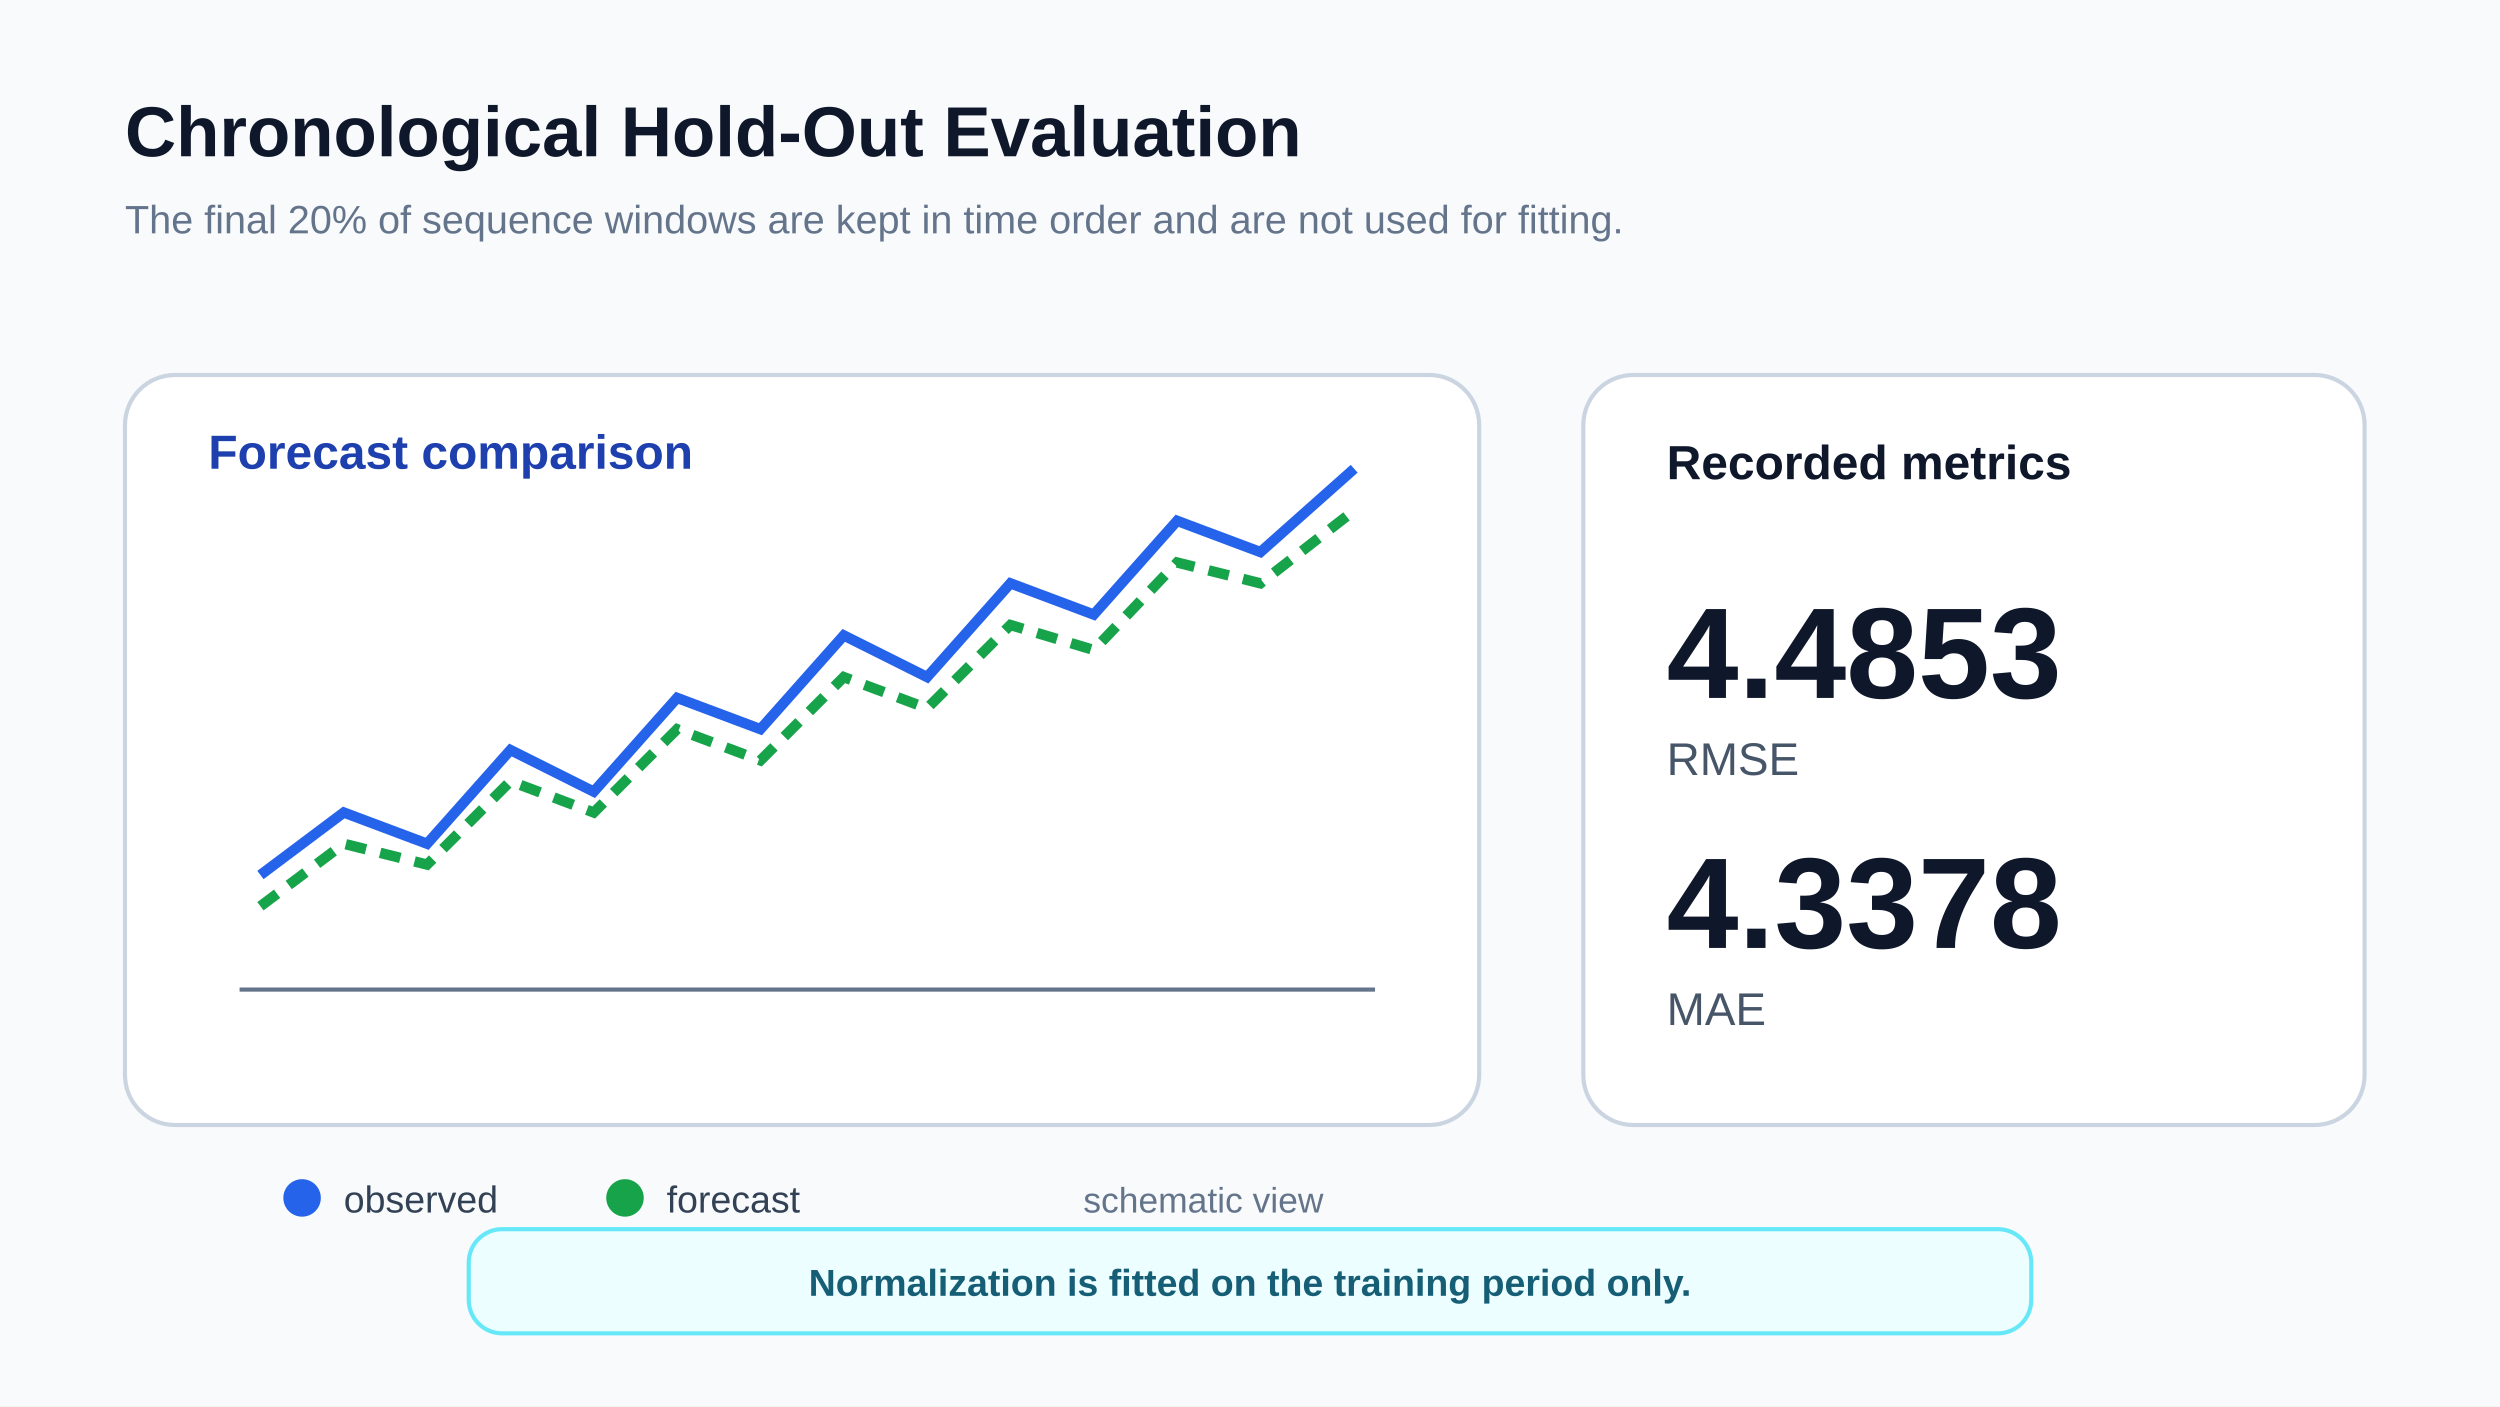
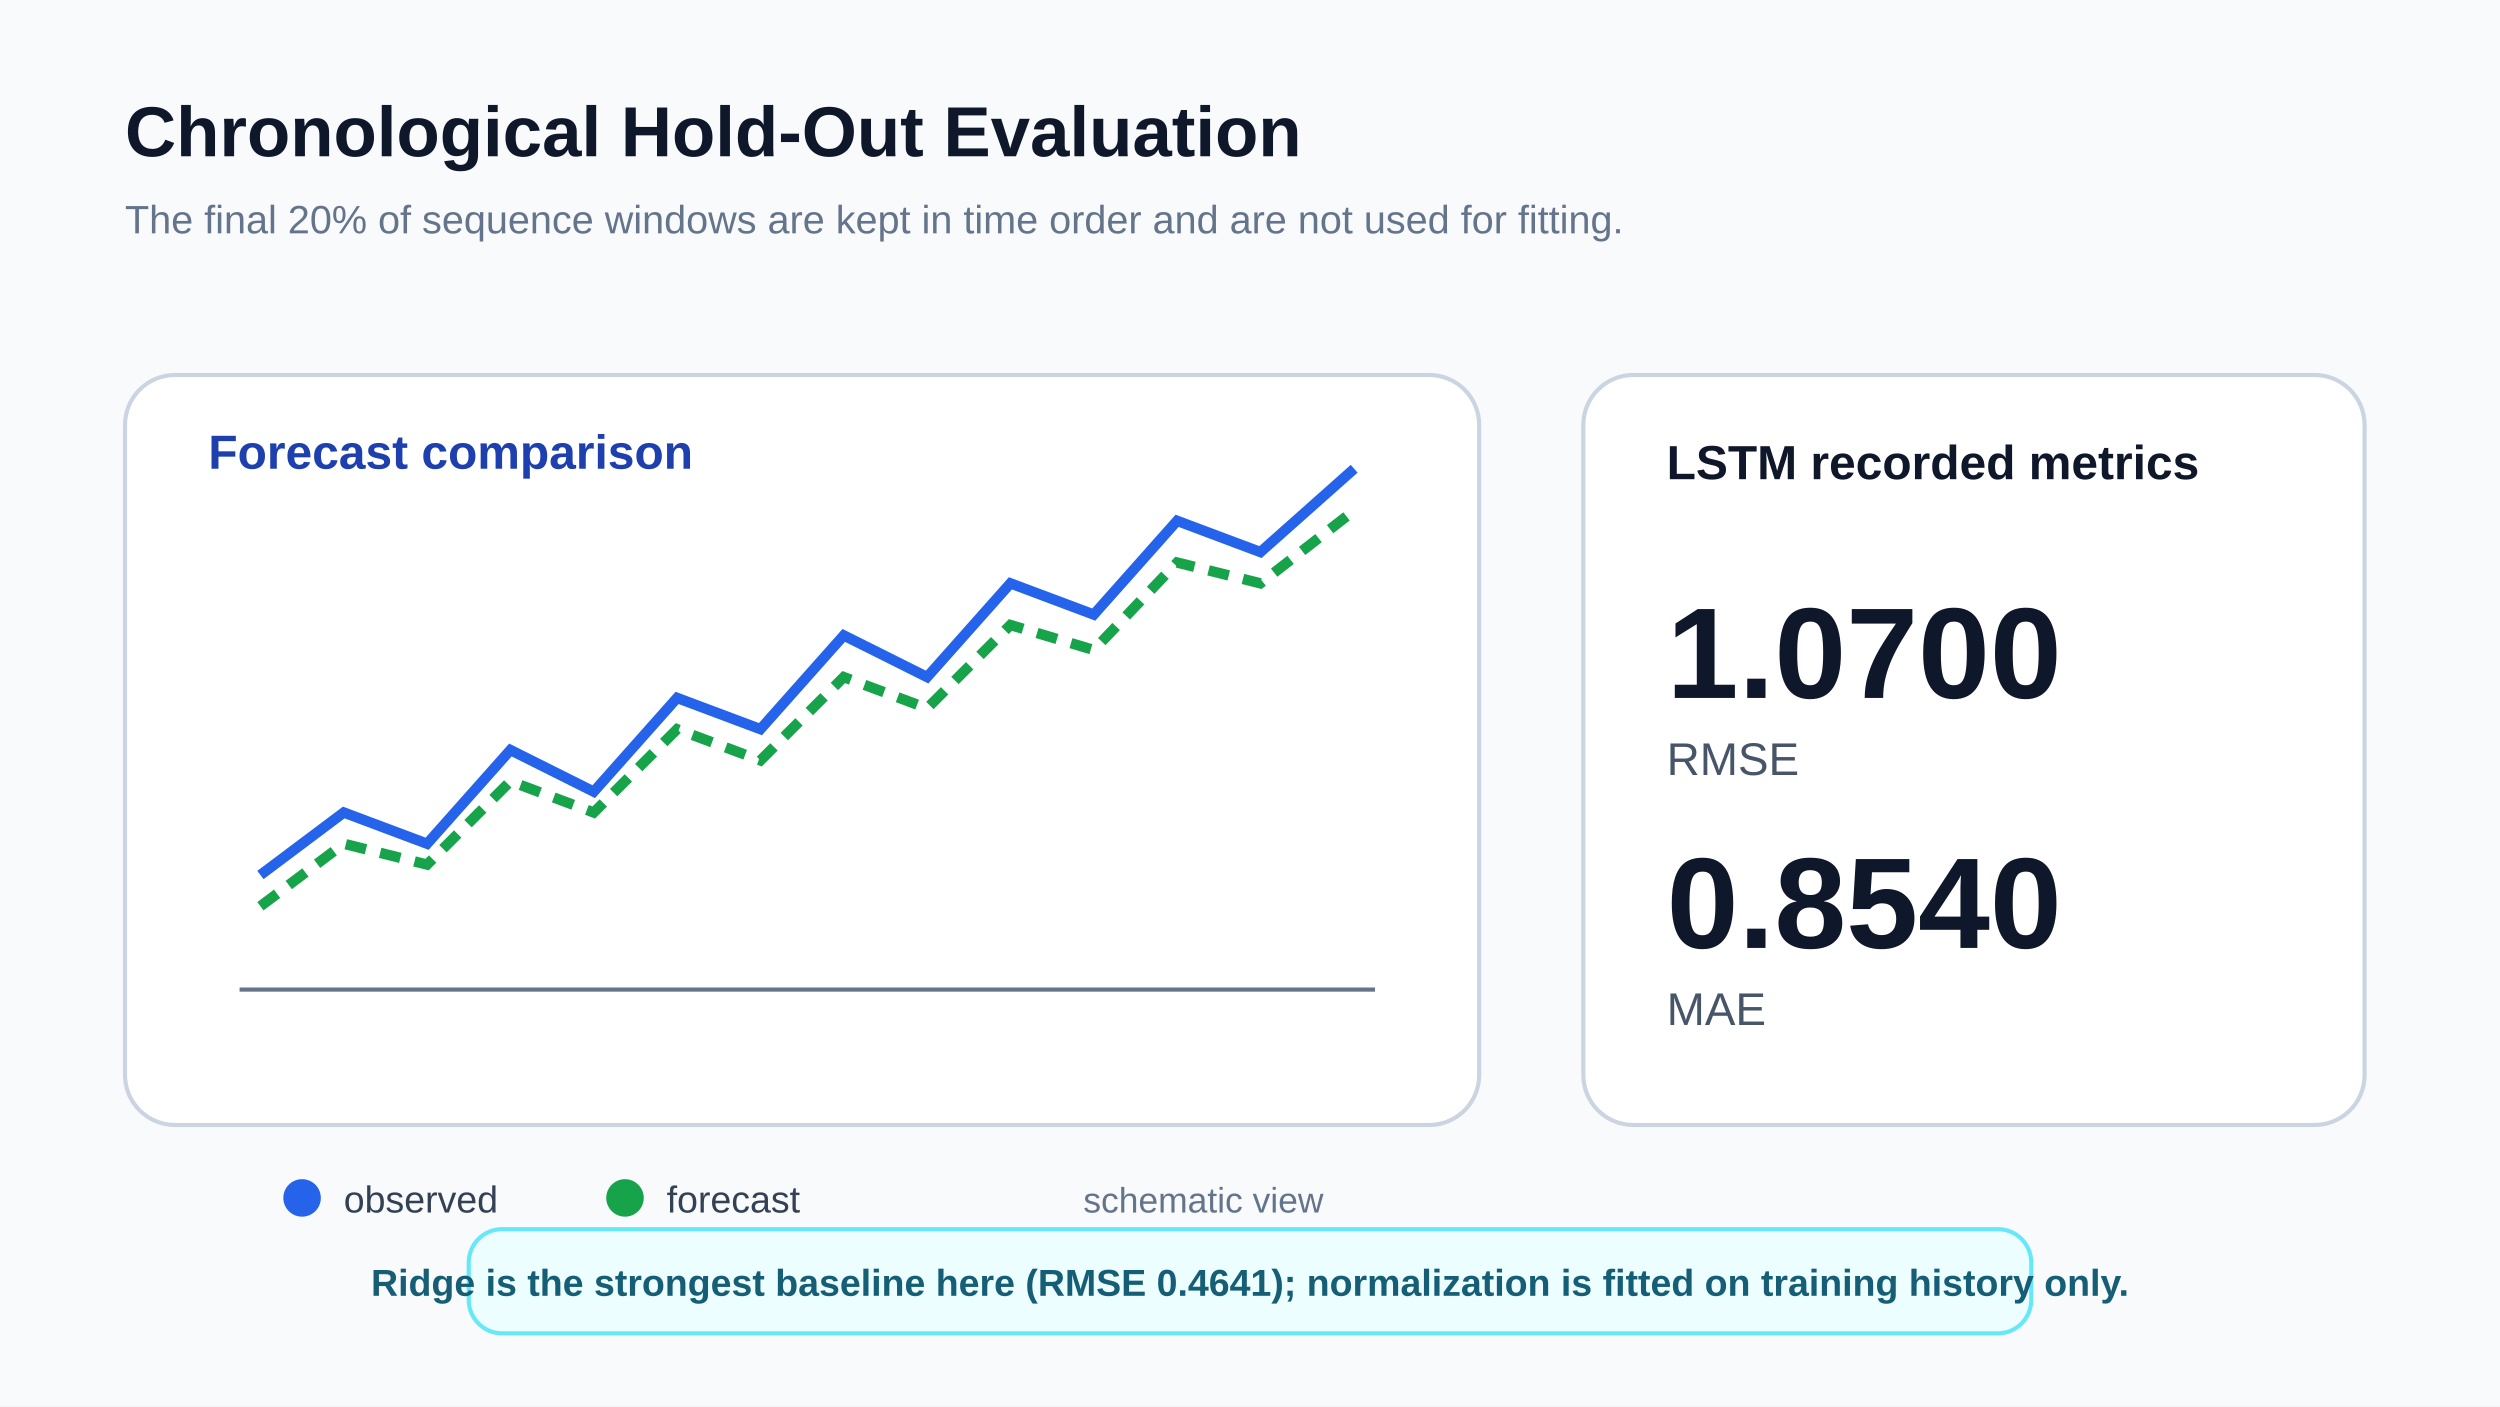
<svg xmlns="http://www.w3.org/2000/svg" width="1200" height="675">
  <rect width="1200" height="675" fill="#f8fafc" />
  <text x="60" y="75" font-family="Arial" font-size="34" font-weight="700" fill="#0f172a">Chronological Hold-Out Evaluation</text>
  <text x="60" y="112" font-family="Arial" font-size="19" fill="#64748b">The final 20% of sequence windows are kept in time order and are not used for fitting.</text>
  <rect x="60" y="180" width="650" height="360" rx="24" fill="#fff" stroke="#cbd5e1" stroke-width="2" />
  <text x="100" y="225" font-family="Arial" font-size="23" font-weight="700" fill="#1e40af">Forecast comparison</text>
  <line x1="115" y1="475" x2="660" y2="475" stroke="#64748b" stroke-width="2" />
  <polyline points="125,420 165,390 205,405 245,360 285,380 325,335 365,350 405,305 445,325 485,280 525,295 565,250 605,265 650,225" fill="none" stroke="#2563eb" stroke-width="5" />
  <polyline points="125,435 165,405 205,415 245,375 285,390 325,350 365,365 405,325 445,340 485,300 525,312 565,270 605,280 650,245" fill="none" stroke="#16a34a" stroke-width="5" stroke-dasharray="10 7" />
  <circle cx="145" cy="575" r="9" fill="#2563eb" />
  <text x="165" y="582" font-family="Arial" font-size="18" fill="#334155">observed</text>
  <circle cx="300" cy="575" r="9" fill="#16a34a" />
  <text x="320" y="582" font-family="Arial" font-size="18" fill="#334155">forecast</text>
  <text x="520" y="582" font-family="Arial" font-size="17" fill="#64748b">schematic view</text>
  <rect x="760" y="180" width="375" height="360" rx="24" fill="#fff" stroke="#cbd5e1" stroke-width="2" />
-   <text x="800" y="230" font-family="Arial" font-size="23" font-weight="700" fill="#0f172a">Recorded metrics</text>
-   <text x="800" y="335" font-family="Arial" font-size="62" font-weight="700" fill="#0f172a">4.4853</text>
+   <text x="800" y="230" font-family="Arial" font-size="23" font-weight="700" fill="#0f172a">LSTM recorded metrics</text>
+   <text x="800" y="335" font-family="Arial" font-size="62" font-weight="700" fill="#0f172a">1.0700</text>
  <text x="800" y="372" font-family="Arial" font-size="22" fill="#475569">RMSE</text>
-   <text x="800" y="455" font-family="Arial" font-size="62" font-weight="700" fill="#0f172a">4.3378</text>
+   <text x="800" y="455" font-family="Arial" font-size="62" font-weight="700" fill="#0f172a">0.8540</text>
  <text x="800" y="492" font-family="Arial" font-size="22" fill="#475569">MAE</text>
  <rect x="225" y="590" width="750" height="50" rx="16" fill="#ecfeff" stroke="#67e8f9" stroke-width="2" />
-   <text x="600" y="622" text-anchor="middle" font-family="Arial" font-size="18" font-weight="700" fill="#155e75">Normalization is fitted on the training period only.</text>
+   <text x="600" y="622" text-anchor="middle" font-family="Arial" font-size="18" font-weight="700" fill="#155e75">Ridge is the strongest baseline here (RMSE 0.4641); normalization is fitted on training history only.</text>
</svg>
